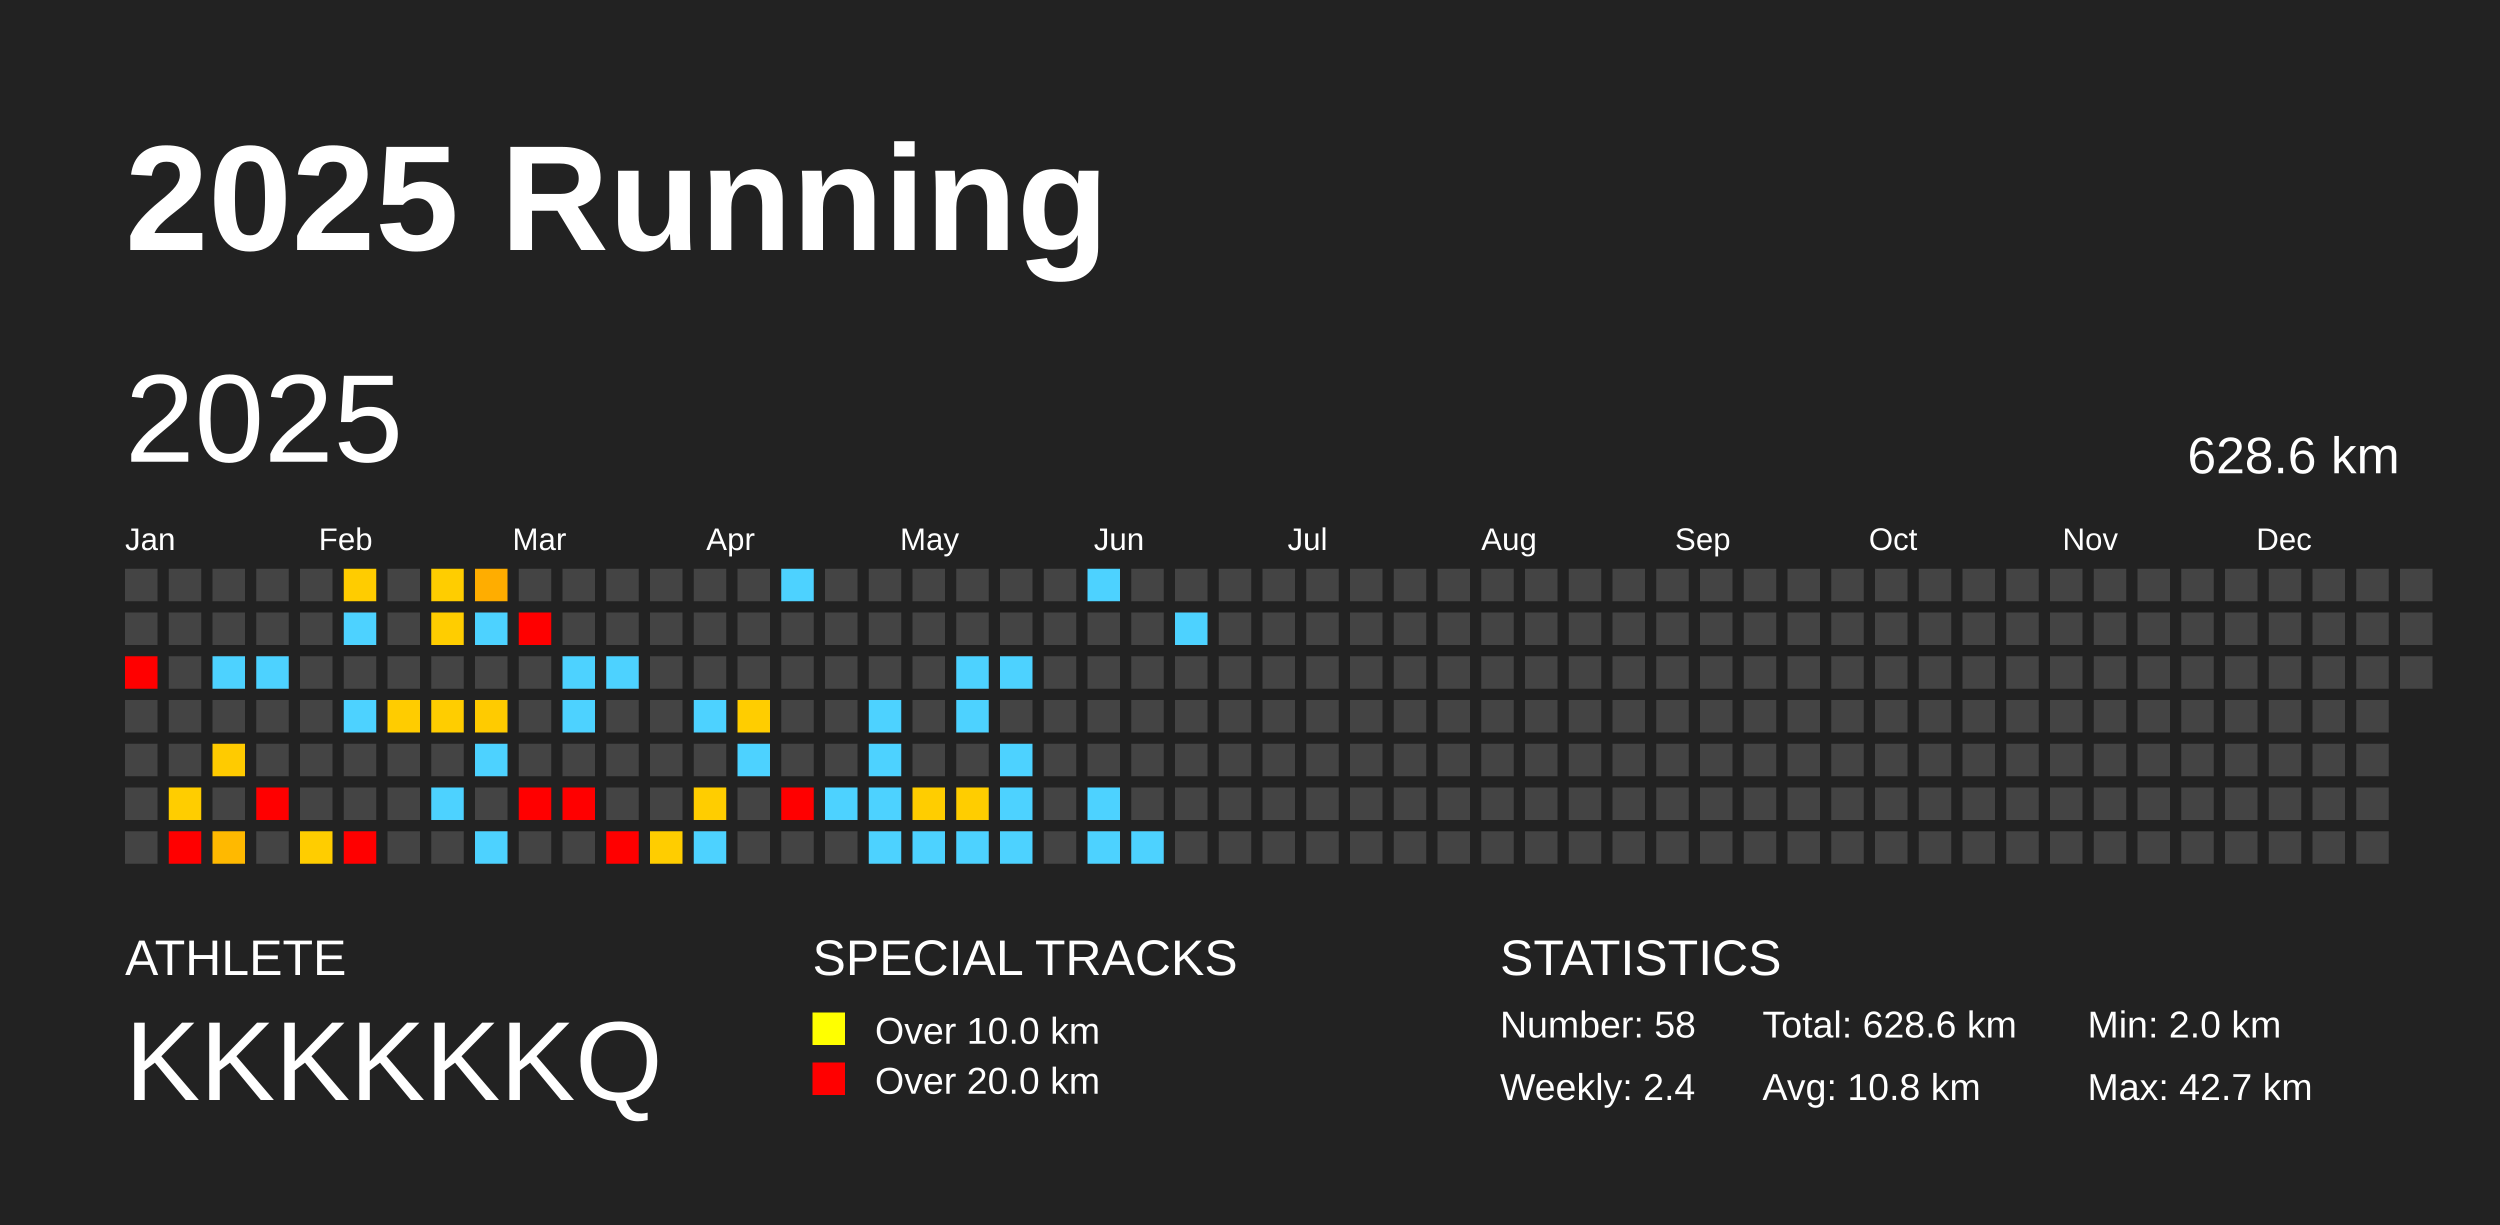
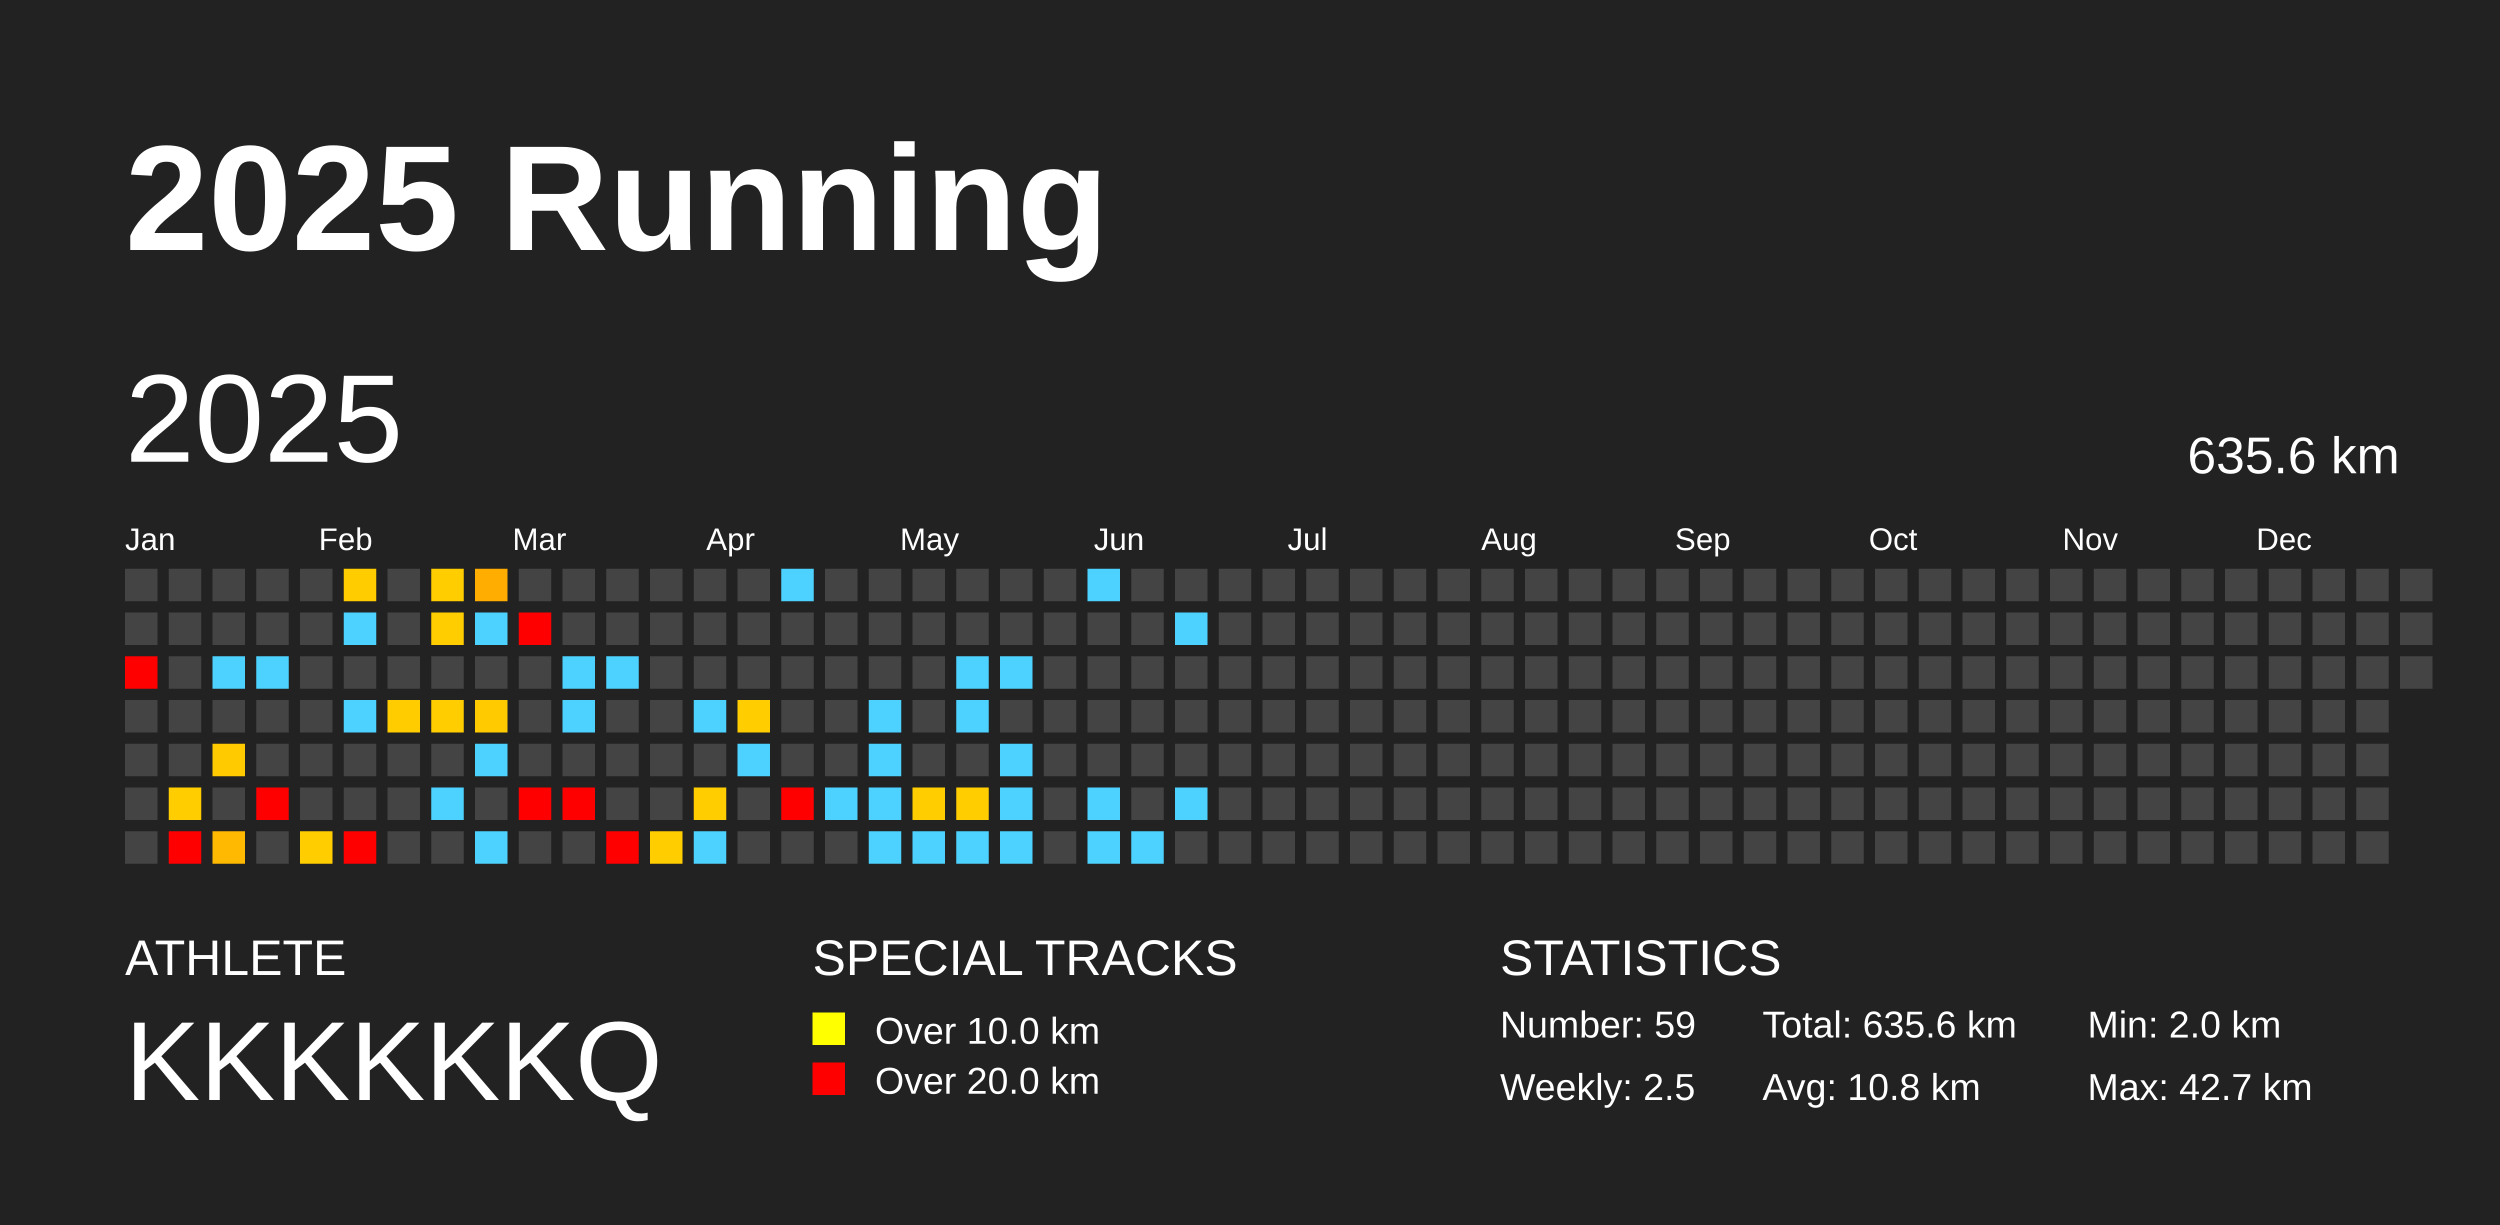
<svg xmlns="http://www.w3.org/2000/svg" baseProfile="full" height="98mm" version="1.1" viewBox="0,0,200,98" width="200mm">
  <defs />
  <rect fill="#222222" height="98" width="200" x="0" y="0" />
  <text fill="#FFFFFF" style="font-size:12px; font-family:Arial; font-weight:bold;" x="10" y="20">2025 Running</text>
  <text fill="#FFFFFF" style="font-size:4px; font-family:Arial" x="10" y="78">ATHLETE</text>
  <text fill="#FFFFFF" style="font-size:9px; font-family:Arial" x="10" y="88">KKKKKKQ</text>
  <text fill="#FFFFFF" style="font-size:4px; font-family:Arial" x="65" y="78">SPECIAL TRACKS</text>
  <rect fill="yellow" height="2.6" width="2.6" x="65" y="81" />
  <text fill="#FFFFFF" style="font-size:3px; font-family:Arial" x="70" y="83.5">Over 10.0 km</text>
  <rect fill="red" height="2.6" width="2.6" x="65" y="85" />
  <text fill="#FFFFFF" style="font-size:3px; font-family:Arial" x="70" y="87.5">Over 20.0 km</text>
  <text fill="#FFFFFF" style="font-size:4px; font-family:Arial" x="120" y="78">STATISTICS</text>
-   <text fill="#FFFFFF" style="font-size:3px; font-family:Arial" x="120" y="83">Number: 58</text>
-   <text fill="#FFFFFF" style="font-size:3px; font-family:Arial" x="120" y="88">Weekly: 2.4</text>
-   <text fill="#FFFFFF" style="font-size:3px; font-family:Arial" x="141" y="83">Total: 628.6 km</text>
+   <text fill="#FFFFFF" style="font-size:3px; font-family:Arial" x="120" y="83">Number: 59</text>
+   <text fill="#FFFFFF" style="font-size:3px; font-family:Arial" x="120" y="88">Weekly: 2.5</text>
+   <text fill="#FFFFFF" style="font-size:3px; font-family:Arial" x="141" y="83">Total: 635.6 km</text>
  <text fill="#FFFFFF" style="font-size:3px; font-family:Arial" x="141" y="88">Avg: 10.8 km</text>
  <text fill="#FFFFFF" style="font-size:3px; font-family:Arial" x="167" y="83">Min: 2.0 km</text>
  <text fill="#FFFFFF" style="font-size:3px; font-family:Arial" x="167" y="88">Max: 42.7 km</text>
  <text dominant-baseline="hanging" fill="#FFFFFF" style="font-size:10.0px; font-family:Arial;" x="10" y="30">2025</text>
-   <text dominant-baseline="hanging" fill="#FFFFFF" style="font-size:4.125px; font-family:Arial;" x="175" y="35">628.6 km</text>
+   <text dominant-baseline="hanging" fill="#FFFFFF" style="font-size:4.125px; font-family:Arial;" x="175" y="35">635.6 km</text>
  <text fill="#FFFFFF" style="font-size:2.5px; font-family:Arial" x="10.0" y="44">Jan</text>
  <text fill="#FFFFFF" style="font-size:2.5px; font-family:Arial" x="25.5" y="44">Feb</text>
  <text fill="#FFFFFF" style="font-size:2.5px; font-family:Arial" x="41.0" y="44">Mar</text>
  <text fill="#FFFFFF" style="font-size:2.5px; font-family:Arial" x="56.5" y="44">Apr</text>
  <text fill="#FFFFFF" style="font-size:2.5px; font-family:Arial" x="72.0" y="44">May</text>
  <text fill="#FFFFFF" style="font-size:2.5px; font-family:Arial" x="87.5" y="44">Jun</text>
  <text fill="#FFFFFF" style="font-size:2.5px; font-family:Arial" x="103.0" y="44">Jul</text>
  <text fill="#FFFFFF" style="font-size:2.5px; font-family:Arial" x="118.5" y="44">Aug</text>
  <text fill="#FFFFFF" style="font-size:2.5px; font-family:Arial" x="134.0" y="44">Sep</text>
  <text fill="#FFFFFF" style="font-size:2.5px; font-family:Arial" x="149.5" y="44">Oct</text>
  <text fill="#FFFFFF" style="font-size:2.5px; font-family:Arial" x="165.0" y="44">Nov</text>
  <text fill="#FFFFFF" style="font-size:2.5px; font-family:Arial" x="180.5" y="44">Dec</text>
  <rect fill="#444444" height="2.6" width="2.6" x="10.0" y="45.5" />
  <rect fill="#444444" height="2.6" width="2.6" x="10.0" y="49.0" />
  <rect fill="red" height="2.6" width="2.6" x="10.0" y="52.5" />
  <rect fill="#444444" height="2.6" width="2.6" x="10.0" y="56.0" />
  <rect fill="#444444" height="2.6" width="2.6" x="10.0" y="59.5" />
  <rect fill="#444444" height="2.6" width="2.6" x="10.0" y="63.0" />
  <rect fill="#444444" height="2.6" width="2.6" x="10.0" y="66.5" />
  <rect fill="#444444" height="2.6" width="2.6" x="13.5" y="45.5" />
  <rect fill="#444444" height="2.6" width="2.6" x="13.5" y="49.0" />
  <rect fill="#444444" height="2.6" width="2.6" x="13.5" y="52.5" />
  <rect fill="#444444" height="2.6" width="2.6" x="13.5" y="56.0" />
  <rect fill="#444444" height="2.6" width="2.6" x="13.5" y="59.5" />
  <rect fill="#ffcd00" height="2.6" width="2.6" x="13.5" y="63.0" />
  <rect fill="red" height="2.6" width="2.6" x="13.5" y="66.5" />
  <rect fill="#444444" height="2.6" width="2.6" x="17.0" y="45.5" />
  <rect fill="#444444" height="2.6" width="2.6" x="17.0" y="49.0" />
  <rect fill="#4dd2ff" height="2.6" width="2.6" x="17.0" y="52.5" />
  <rect fill="#444444" height="2.6" width="2.6" x="17.0" y="56.0" />
  <rect fill="#ffcb00" height="2.6" width="2.6" x="17.0" y="59.5" />
  <rect fill="#444444" height="2.6" width="2.6" x="17.0" y="63.0" />
  <rect fill="#ffb900" height="2.6" width="2.6" x="17.0" y="66.5" />
  <rect fill="#444444" height="2.6" width="2.6" x="20.5" y="45.5" />
  <rect fill="#444444" height="2.6" width="2.6" x="20.5" y="49.0" />
  <rect fill="#4dd2ff" height="2.6" width="2.6" x="20.5" y="52.5" />
  <rect fill="#444444" height="2.6" width="2.6" x="20.5" y="56.0" />
  <rect fill="#444444" height="2.6" width="2.6" x="20.5" y="59.5" />
  <rect fill="red" height="2.6" width="2.6" x="20.5" y="63.0" />
  <rect fill="#444444" height="2.6" width="2.6" x="20.5" y="66.5" />
  <rect fill="#444444" height="2.6" width="2.6" x="24.0" y="45.5" />
  <rect fill="#444444" height="2.6" width="2.6" x="24.0" y="49.0" />
  <rect fill="#444444" height="2.6" width="2.6" x="24.0" y="52.5" />
  <rect fill="#444444" height="2.6" width="2.6" x="24.0" y="56.0" />
  <rect fill="#444444" height="2.6" width="2.6" x="24.0" y="59.5" />
  <rect fill="#444444" height="2.6" width="2.6" x="24.0" y="63.0" />
  <rect fill="#ffcd00" height="2.6" width="2.6" x="24.0" y="66.5" />
  <rect fill="#ffcc00" height="2.6" width="2.6" x="27.5" y="45.5" />
  <rect fill="#4dd2ff" height="2.6" width="2.6" x="27.5" y="49.0" />
  <rect fill="#444444" height="2.6" width="2.6" x="27.5" y="52.5" />
  <rect fill="#4dd2ff" height="2.6" width="2.6" x="27.5" y="56.0" />
  <rect fill="#444444" height="2.6" width="2.6" x="27.5" y="59.5" />
  <rect fill="#444444" height="2.6" width="2.6" x="27.5" y="63.0" />
  <rect fill="red" height="2.6" width="2.6" x="27.5" y="66.5" />
  <rect fill="#444444" height="2.6" width="2.6" x="31.0" y="45.5" />
  <rect fill="#444444" height="2.6" width="2.6" x="31.0" y="49.0" />
  <rect fill="#444444" height="2.6" width="2.6" x="31.0" y="52.5" />
  <rect fill="#ffcc00" height="2.6" width="2.6" x="31.0" y="56.0" />
  <rect fill="#444444" height="2.6" width="2.6" x="31.0" y="59.5" />
  <rect fill="#444444" height="2.6" width="2.6" x="31.0" y="63.0" />
  <rect fill="#444444" height="2.6" width="2.6" x="31.0" y="66.5" />
  <rect fill="#ffcd00" height="2.6" width="2.6" x="34.5" y="45.5" />
  <rect fill="#ffcd00" height="2.6" width="2.6" x="34.5" y="49.0" />
  <rect fill="#444444" height="2.6" width="2.6" x="34.5" y="52.5" />
  <rect fill="#ffcd00" height="2.6" width="2.6" x="34.5" y="56.0" />
  <rect fill="#444444" height="2.6" width="2.6" x="34.5" y="59.5" />
  <rect fill="#4dd2ff" height="2.6" width="2.6" x="34.5" y="63.0" />
  <rect fill="#444444" height="2.6" width="2.6" x="34.5" y="66.5" />
  <rect fill="#ffad00" height="2.6" width="2.6" x="38.0" y="45.5" />
  <rect fill="#4dd2ff" height="2.6" width="2.6" x="38.0" y="49.0" />
  <rect fill="#444444" height="2.6" width="2.6" x="38.0" y="52.5" />
  <rect fill="#ffcb00" height="2.6" width="2.6" x="38.0" y="56.0" />
  <rect fill="#4dd2ff" height="2.6" width="2.6" x="38.0" y="59.5" />
  <rect fill="#444444" height="2.6" width="2.6" x="38.0" y="63.0" />
  <rect fill="#4dd2ff" height="2.6" width="2.6" x="38.0" y="66.5" />
  <rect fill="#444444" height="2.6" width="2.6" x="41.5" y="45.5" />
  <rect fill="red" height="2.6" width="2.6" x="41.5" y="49.0" />
  <rect fill="#444444" height="2.6" width="2.6" x="41.5" y="52.5" />
  <rect fill="#444444" height="2.6" width="2.6" x="41.5" y="56.0" />
  <rect fill="#444444" height="2.6" width="2.6" x="41.5" y="59.5" />
  <rect fill="red" height="2.6" width="2.6" x="41.5" y="63.0" />
  <rect fill="#444444" height="2.6" width="2.6" x="41.5" y="66.5" />
  <rect fill="#444444" height="2.6" width="2.6" x="45.0" y="45.5" />
  <rect fill="#444444" height="2.6" width="2.6" x="45.0" y="49.0" />
  <rect fill="#4dd2ff" height="2.6" width="2.6" x="45.0" y="52.5" />
  <rect fill="#4dd2ff" height="2.6" width="2.6" x="45.0" y="56.0" />
  <rect fill="#444444" height="2.6" width="2.6" x="45.0" y="59.5" />
  <rect fill="red" height="2.6" width="2.6" x="45.0" y="63.0" />
  <rect fill="#444444" height="2.6" width="2.6" x="45.0" y="66.5" />
  <rect fill="#444444" height="2.6" width="2.6" x="48.5" y="45.5" />
  <rect fill="#444444" height="2.6" width="2.6" x="48.5" y="49.0" />
  <rect fill="#4dd2ff" height="2.6" width="2.6" x="48.5" y="52.5" />
  <rect fill="#444444" height="2.6" width="2.6" x="48.5" y="56.0" />
  <rect fill="#444444" height="2.6" width="2.6" x="48.5" y="59.5" />
  <rect fill="#444444" height="2.6" width="2.6" x="48.5" y="63.0" />
  <rect fill="red" height="2.6" width="2.6" x="48.5" y="66.5" />
  <rect fill="#444444" height="2.6" width="2.6" x="52.0" y="45.5" />
  <rect fill="#444444" height="2.6" width="2.6" x="52.0" y="49.0" />
  <rect fill="#444444" height="2.6" width="2.6" x="52.0" y="52.5" />
  <rect fill="#444444" height="2.6" width="2.6" x="52.0" y="56.0" />
  <rect fill="#444444" height="2.6" width="2.6" x="52.0" y="59.5" />
  <rect fill="#444444" height="2.6" width="2.6" x="52.0" y="63.0" />
  <rect fill="#ffcd00" height="2.6" width="2.6" x="52.0" y="66.5" />
  <rect fill="#444444" height="2.6" width="2.6" x="55.5" y="45.5" />
  <rect fill="#444444" height="2.6" width="2.6" x="55.5" y="49.0" />
  <rect fill="#444444" height="2.6" width="2.6" x="55.5" y="52.5" />
  <rect fill="#4dd2ff" height="2.6" width="2.6" x="55.5" y="56.0" />
  <rect fill="#444444" height="2.6" width="2.6" x="55.5" y="59.5" />
  <rect fill="#ffcd00" height="2.6" width="2.6" x="55.5" y="63.0" />
  <rect fill="#4dd2ff" height="2.6" width="2.6" x="55.5" y="66.5" />
  <rect fill="#444444" height="2.6" width="2.6" x="59.0" y="45.5" />
  <rect fill="#444444" height="2.6" width="2.6" x="59.0" y="49.0" />
  <rect fill="#444444" height="2.6" width="2.6" x="59.0" y="52.5" />
  <rect fill="#ffcd00" height="2.6" width="2.6" x="59.0" y="56.0" />
  <rect fill="#4dd2ff" height="2.6" width="2.6" x="59.0" y="59.5" />
  <rect fill="#444444" height="2.6" width="2.6" x="59.0" y="63.0" />
  <rect fill="#444444" height="2.6" width="2.6" x="59.0" y="66.5" />
  <rect fill="#4dd2ff" height="2.6" width="2.6" x="62.5" y="45.5" />
  <rect fill="#444444" height="2.6" width="2.6" x="62.5" y="49.0" />
  <rect fill="#444444" height="2.6" width="2.6" x="62.5" y="52.5" />
  <rect fill="#444444" height="2.6" width="2.6" x="62.5" y="56.0" />
  <rect fill="#444444" height="2.6" width="2.6" x="62.5" y="59.5" />
  <rect fill="red" height="2.6" width="2.6" x="62.5" y="63.0" />
  <rect fill="#444444" height="2.6" width="2.6" x="62.5" y="66.5" />
  <rect fill="#444444" height="2.6" width="2.6" x="66.0" y="45.5" />
  <rect fill="#444444" height="2.6" width="2.6" x="66.0" y="49.0" />
  <rect fill="#444444" height="2.6" width="2.6" x="66.0" y="52.5" />
  <rect fill="#444444" height="2.6" width="2.6" x="66.0" y="56.0" />
  <rect fill="#444444" height="2.6" width="2.6" x="66.0" y="59.5" />
  <rect fill="#4dd2ff" height="2.6" width="2.6" x="66.0" y="63.0" />
  <rect fill="#444444" height="2.6" width="2.6" x="66.0" y="66.5" />
  <rect fill="#444444" height="2.6" width="2.6" x="69.5" y="45.5" />
  <rect fill="#444444" height="2.6" width="2.6" x="69.5" y="49.0" />
  <rect fill="#444444" height="2.6" width="2.6" x="69.5" y="52.5" />
  <rect fill="#4dd2ff" height="2.6" width="2.6" x="69.5" y="56.0" />
  <rect fill="#4dd2ff" height="2.6" width="2.6" x="69.5" y="59.5" />
  <rect fill="#4dd2ff" height="2.6" width="2.6" x="69.5" y="63.0" />
  <rect fill="#4dd2ff" height="2.6" width="2.6" x="69.5" y="66.5" />
  <rect fill="#444444" height="2.6" width="2.6" x="73.0" y="45.5" />
  <rect fill="#444444" height="2.6" width="2.6" x="73.0" y="49.0" />
  <rect fill="#444444" height="2.6" width="2.6" x="73.0" y="52.5" />
  <rect fill="#444444" height="2.6" width="2.6" x="73.0" y="56.0" />
  <rect fill="#444444" height="2.6" width="2.6" x="73.0" y="59.5" />
  <rect fill="#ffcd00" height="2.6" width="2.6" x="73.0" y="63.0" />
  <rect fill="#4dd2ff" height="2.6" width="2.6" x="73.0" y="66.5" />
  <rect fill="#444444" height="2.6" width="2.6" x="76.5" y="45.5" />
  <rect fill="#444444" height="2.6" width="2.6" x="76.5" y="49.0" />
  <rect fill="#4dd2ff" height="2.6" width="2.6" x="76.5" y="52.5" />
  <rect fill="#4dd2ff" height="2.6" width="2.6" x="76.5" y="56.0" />
  <rect fill="#444444" height="2.6" width="2.6" x="76.5" y="59.5" />
  <rect fill="#ffcd00" height="2.6" width="2.6" x="76.5" y="63.0" />
  <rect fill="#4dd2ff" height="2.6" width="2.6" x="76.5" y="66.5" />
  <rect fill="#444444" height="2.6" width="2.6" x="80.0" y="45.5" />
  <rect fill="#444444" height="2.6" width="2.6" x="80.0" y="49.0" />
  <rect fill="#4dd2ff" height="2.6" width="2.6" x="80.0" y="52.5" />
  <rect fill="#444444" height="2.6" width="2.6" x="80.0" y="56.0" />
  <rect fill="#4dd2ff" height="2.6" width="2.6" x="80.0" y="59.5" />
  <rect fill="#4dd2ff" height="2.6" width="2.6" x="80.0" y="63.0" />
  <rect fill="#4dd2ff" height="2.6" width="2.6" x="80.0" y="66.5" />
  <rect fill="#444444" height="2.6" width="2.6" x="83.5" y="45.5" />
  <rect fill="#444444" height="2.6" width="2.6" x="83.5" y="49.0" />
  <rect fill="#444444" height="2.6" width="2.6" x="83.5" y="52.5" />
  <rect fill="#444444" height="2.6" width="2.6" x="83.5" y="56.0" />
  <rect fill="#444444" height="2.6" width="2.6" x="83.5" y="59.5" />
  <rect fill="#444444" height="2.6" width="2.6" x="83.5" y="63.0" />
  <rect fill="#444444" height="2.6" width="2.6" x="83.5" y="66.5" />
  <rect fill="#4dd2ff" height="2.6" width="2.6" x="87.0" y="45.5" />
  <rect fill="#444444" height="2.6" width="2.6" x="87.0" y="49.0" />
  <rect fill="#444444" height="2.6" width="2.6" x="87.0" y="52.5" />
  <rect fill="#444444" height="2.6" width="2.6" x="87.0" y="56.0" />
  <rect fill="#444444" height="2.6" width="2.6" x="87.0" y="59.5" />
  <rect fill="#4dd2ff" height="2.6" width="2.6" x="87.0" y="63.0" />
  <rect fill="#4dd2ff" height="2.6" width="2.6" x="87.0" y="66.5" />
  <rect fill="#444444" height="2.6" width="2.6" x="90.5" y="45.5" />
  <rect fill="#444444" height="2.6" width="2.6" x="90.5" y="49.0" />
  <rect fill="#444444" height="2.6" width="2.6" x="90.5" y="52.5" />
  <rect fill="#444444" height="2.6" width="2.6" x="90.5" y="56.0" />
  <rect fill="#444444" height="2.6" width="2.6" x="90.5" y="59.5" />
  <rect fill="#444444" height="2.6" width="2.6" x="90.5" y="63.0" />
  <rect fill="#4dd2ff" height="2.6" width="2.6" x="90.5" y="66.5" />
  <rect fill="#444444" height="2.6" width="2.6" x="94.0" y="45.5" />
  <rect fill="#4dd2ff" height="2.6" width="2.6" x="94.0" y="49.0" />
  <rect fill="#444444" height="2.6" width="2.6" x="94.0" y="52.5" />
  <rect fill="#444444" height="2.6" width="2.6" x="94.0" y="56.0" />
  <rect fill="#444444" height="2.6" width="2.6" x="94.0" y="59.5" />
-   <rect fill="#444444" height="2.6" width="2.6" x="94.0" y="63.0" />
+   <rect fill="#4dd2ff" height="2.6" width="2.6" x="94.0" y="63.0" />
  <rect fill="#444444" height="2.6" width="2.6" x="94.0" y="66.5" />
  <rect fill="#444444" height="2.6" width="2.6" x="97.5" y="45.5" />
  <rect fill="#444444" height="2.6" width="2.6" x="97.5" y="49.0" />
  <rect fill="#444444" height="2.6" width="2.6" x="97.5" y="52.5" />
  <rect fill="#444444" height="2.6" width="2.6" x="97.5" y="56.0" />
  <rect fill="#444444" height="2.6" width="2.6" x="97.5" y="59.5" />
  <rect fill="#444444" height="2.6" width="2.6" x="97.5" y="63.0" />
  <rect fill="#444444" height="2.6" width="2.6" x="97.5" y="66.5" />
  <rect fill="#444444" height="2.6" width="2.6" x="101.0" y="45.5" />
  <rect fill="#444444" height="2.6" width="2.6" x="101.0" y="49.0" />
  <rect fill="#444444" height="2.6" width="2.6" x="101.0" y="52.5" />
  <rect fill="#444444" height="2.6" width="2.6" x="101.0" y="56.0" />
  <rect fill="#444444" height="2.6" width="2.6" x="101.0" y="59.5" />
  <rect fill="#444444" height="2.6" width="2.6" x="101.0" y="63.0" />
  <rect fill="#444444" height="2.6" width="2.6" x="101.0" y="66.5" />
  <rect fill="#444444" height="2.6" width="2.6" x="104.5" y="45.5" />
  <rect fill="#444444" height="2.6" width="2.6" x="104.5" y="49.0" />
  <rect fill="#444444" height="2.6" width="2.6" x="104.5" y="52.5" />
  <rect fill="#444444" height="2.6" width="2.6" x="104.5" y="56.0" />
  <rect fill="#444444" height="2.6" width="2.6" x="104.5" y="59.5" />
  <rect fill="#444444" height="2.6" width="2.6" x="104.5" y="63.0" />
  <rect fill="#444444" height="2.6" width="2.6" x="104.5" y="66.5" />
  <rect fill="#444444" height="2.6" width="2.6" x="108.0" y="45.5" />
  <rect fill="#444444" height="2.6" width="2.6" x="108.0" y="49.0" />
  <rect fill="#444444" height="2.6" width="2.6" x="108.0" y="52.5" />
  <rect fill="#444444" height="2.6" width="2.6" x="108.0" y="56.0" />
  <rect fill="#444444" height="2.6" width="2.6" x="108.0" y="59.5" />
  <rect fill="#444444" height="2.6" width="2.6" x="108.0" y="63.0" />
  <rect fill="#444444" height="2.6" width="2.6" x="108.0" y="66.5" />
  <rect fill="#444444" height="2.6" width="2.6" x="111.5" y="45.5" />
  <rect fill="#444444" height="2.6" width="2.6" x="111.5" y="49.0" />
  <rect fill="#444444" height="2.6" width="2.6" x="111.5" y="52.5" />
  <rect fill="#444444" height="2.6" width="2.6" x="111.5" y="56.0" />
  <rect fill="#444444" height="2.6" width="2.6" x="111.5" y="59.5" />
  <rect fill="#444444" height="2.6" width="2.6" x="111.5" y="63.0" />
  <rect fill="#444444" height="2.6" width="2.6" x="111.5" y="66.5" />
  <rect fill="#444444" height="2.6" width="2.6" x="115.0" y="45.5" />
  <rect fill="#444444" height="2.6" width="2.6" x="115.0" y="49.0" />
  <rect fill="#444444" height="2.6" width="2.6" x="115.0" y="52.5" />
  <rect fill="#444444" height="2.6" width="2.6" x="115.0" y="56.0" />
  <rect fill="#444444" height="2.6" width="2.6" x="115.0" y="59.5" />
  <rect fill="#444444" height="2.6" width="2.6" x="115.0" y="63.0" />
  <rect fill="#444444" height="2.6" width="2.6" x="115.0" y="66.5" />
  <rect fill="#444444" height="2.6" width="2.6" x="118.5" y="45.5" />
  <rect fill="#444444" height="2.6" width="2.6" x="118.5" y="49.0" />
  <rect fill="#444444" height="2.6" width="2.6" x="118.5" y="52.5" />
  <rect fill="#444444" height="2.6" width="2.6" x="118.5" y="56.0" />
  <rect fill="#444444" height="2.6" width="2.6" x="118.5" y="59.5" />
  <rect fill="#444444" height="2.6" width="2.6" x="118.5" y="63.0" />
  <rect fill="#444444" height="2.6" width="2.6" x="118.5" y="66.5" />
  <rect fill="#444444" height="2.6" width="2.6" x="122.0" y="45.5" />
  <rect fill="#444444" height="2.6" width="2.6" x="122.0" y="49.0" />
  <rect fill="#444444" height="2.6" width="2.6" x="122.0" y="52.5" />
  <rect fill="#444444" height="2.6" width="2.6" x="122.0" y="56.0" />
  <rect fill="#444444" height="2.6" width="2.6" x="122.0" y="59.5" />
  <rect fill="#444444" height="2.6" width="2.6" x="122.0" y="63.0" />
  <rect fill="#444444" height="2.6" width="2.6" x="122.0" y="66.5" />
  <rect fill="#444444" height="2.6" width="2.6" x="125.5" y="45.5" />
  <rect fill="#444444" height="2.6" width="2.6" x="125.5" y="49.0" />
  <rect fill="#444444" height="2.6" width="2.6" x="125.5" y="52.5" />
  <rect fill="#444444" height="2.6" width="2.6" x="125.5" y="56.0" />
  <rect fill="#444444" height="2.6" width="2.6" x="125.5" y="59.5" />
  <rect fill="#444444" height="2.6" width="2.6" x="125.5" y="63.0" />
  <rect fill="#444444" height="2.6" width="2.6" x="125.5" y="66.5" />
  <rect fill="#444444" height="2.6" width="2.6" x="129.0" y="45.5" />
  <rect fill="#444444" height="2.6" width="2.6" x="129.0" y="49.0" />
  <rect fill="#444444" height="2.6" width="2.6" x="129.0" y="52.5" />
  <rect fill="#444444" height="2.6" width="2.6" x="129.0" y="56.0" />
  <rect fill="#444444" height="2.6" width="2.6" x="129.0" y="59.5" />
  <rect fill="#444444" height="2.6" width="2.6" x="129.0" y="63.0" />
  <rect fill="#444444" height="2.6" width="2.6" x="129.0" y="66.5" />
  <rect fill="#444444" height="2.6" width="2.6" x="132.5" y="45.5" />
  <rect fill="#444444" height="2.6" width="2.6" x="132.5" y="49.0" />
  <rect fill="#444444" height="2.6" width="2.6" x="132.5" y="52.5" />
  <rect fill="#444444" height="2.6" width="2.6" x="132.5" y="56.0" />
  <rect fill="#444444" height="2.6" width="2.6" x="132.5" y="59.5" />
  <rect fill="#444444" height="2.6" width="2.6" x="132.5" y="63.0" />
  <rect fill="#444444" height="2.6" width="2.6" x="132.5" y="66.5" />
  <rect fill="#444444" height="2.6" width="2.6" x="136.0" y="45.5" />
  <rect fill="#444444" height="2.6" width="2.6" x="136.0" y="49.0" />
  <rect fill="#444444" height="2.6" width="2.6" x="136.0" y="52.5" />
  <rect fill="#444444" height="2.6" width="2.6" x="136.0" y="56.0" />
  <rect fill="#444444" height="2.6" width="2.6" x="136.0" y="59.5" />
  <rect fill="#444444" height="2.6" width="2.6" x="136.0" y="63.0" />
  <rect fill="#444444" height="2.6" width="2.6" x="136.0" y="66.5" />
  <rect fill="#444444" height="2.6" width="2.6" x="139.5" y="45.5" />
  <rect fill="#444444" height="2.6" width="2.6" x="139.5" y="49.0" />
  <rect fill="#444444" height="2.6" width="2.6" x="139.5" y="52.5" />
  <rect fill="#444444" height="2.6" width="2.6" x="139.5" y="56.0" />
  <rect fill="#444444" height="2.6" width="2.6" x="139.5" y="59.5" />
  <rect fill="#444444" height="2.6" width="2.6" x="139.5" y="63.0" />
  <rect fill="#444444" height="2.6" width="2.6" x="139.5" y="66.5" />
  <rect fill="#444444" height="2.6" width="2.6" x="143.0" y="45.5" />
  <rect fill="#444444" height="2.6" width="2.6" x="143.0" y="49.0" />
  <rect fill="#444444" height="2.6" width="2.6" x="143.0" y="52.5" />
  <rect fill="#444444" height="2.6" width="2.6" x="143.0" y="56.0" />
  <rect fill="#444444" height="2.6" width="2.6" x="143.0" y="59.5" />
  <rect fill="#444444" height="2.6" width="2.6" x="143.0" y="63.0" />
  <rect fill="#444444" height="2.6" width="2.6" x="143.0" y="66.5" />
  <rect fill="#444444" height="2.6" width="2.6" x="146.5" y="45.5" />
  <rect fill="#444444" height="2.6" width="2.6" x="146.5" y="49.0" />
  <rect fill="#444444" height="2.6" width="2.6" x="146.5" y="52.5" />
  <rect fill="#444444" height="2.6" width="2.6" x="146.5" y="56.0" />
  <rect fill="#444444" height="2.6" width="2.6" x="146.5" y="59.5" />
  <rect fill="#444444" height="2.6" width="2.6" x="146.5" y="63.0" />
  <rect fill="#444444" height="2.6" width="2.6" x="146.5" y="66.5" />
  <rect fill="#444444" height="2.6" width="2.6" x="150.0" y="45.5" />
  <rect fill="#444444" height="2.6" width="2.6" x="150.0" y="49.0" />
  <rect fill="#444444" height="2.6" width="2.6" x="150.0" y="52.5" />
  <rect fill="#444444" height="2.6" width="2.6" x="150.0" y="56.0" />
  <rect fill="#444444" height="2.6" width="2.6" x="150.0" y="59.5" />
  <rect fill="#444444" height="2.6" width="2.6" x="150.0" y="63.0" />
  <rect fill="#444444" height="2.6" width="2.6" x="150.0" y="66.5" />
  <rect fill="#444444" height="2.6" width="2.6" x="153.5" y="45.5" />
  <rect fill="#444444" height="2.6" width="2.6" x="153.5" y="49.0" />
  <rect fill="#444444" height="2.6" width="2.6" x="153.5" y="52.5" />
  <rect fill="#444444" height="2.6" width="2.6" x="153.5" y="56.0" />
  <rect fill="#444444" height="2.6" width="2.6" x="153.5" y="59.5" />
  <rect fill="#444444" height="2.6" width="2.6" x="153.5" y="63.0" />
  <rect fill="#444444" height="2.6" width="2.6" x="153.5" y="66.5" />
  <rect fill="#444444" height="2.6" width="2.6" x="157.0" y="45.5" />
  <rect fill="#444444" height="2.6" width="2.6" x="157.0" y="49.0" />
  <rect fill="#444444" height="2.6" width="2.6" x="157.0" y="52.5" />
  <rect fill="#444444" height="2.6" width="2.6" x="157.0" y="56.0" />
  <rect fill="#444444" height="2.6" width="2.6" x="157.0" y="59.5" />
  <rect fill="#444444" height="2.6" width="2.6" x="157.0" y="63.0" />
  <rect fill="#444444" height="2.6" width="2.6" x="157.0" y="66.5" />
  <rect fill="#444444" height="2.6" width="2.6" x="160.5" y="45.5" />
  <rect fill="#444444" height="2.6" width="2.6" x="160.5" y="49.0" />
  <rect fill="#444444" height="2.6" width="2.6" x="160.5" y="52.5" />
  <rect fill="#444444" height="2.6" width="2.6" x="160.5" y="56.0" />
  <rect fill="#444444" height="2.6" width="2.6" x="160.5" y="59.5" />
  <rect fill="#444444" height="2.6" width="2.6" x="160.5" y="63.0" />
  <rect fill="#444444" height="2.6" width="2.6" x="160.5" y="66.5" />
  <rect fill="#444444" height="2.6" width="2.6" x="164.0" y="45.5" />
  <rect fill="#444444" height="2.6" width="2.6" x="164.0" y="49.0" />
  <rect fill="#444444" height="2.6" width="2.6" x="164.0" y="52.5" />
  <rect fill="#444444" height="2.6" width="2.6" x="164.0" y="56.0" />
  <rect fill="#444444" height="2.6" width="2.6" x="164.0" y="59.5" />
  <rect fill="#444444" height="2.6" width="2.6" x="164.0" y="63.0" />
  <rect fill="#444444" height="2.6" width="2.6" x="164.0" y="66.5" />
  <rect fill="#444444" height="2.6" width="2.6" x="167.5" y="45.5" />
  <rect fill="#444444" height="2.6" width="2.6" x="167.5" y="49.0" />
  <rect fill="#444444" height="2.6" width="2.6" x="167.5" y="52.5" />
  <rect fill="#444444" height="2.6" width="2.6" x="167.5" y="56.0" />
  <rect fill="#444444" height="2.6" width="2.6" x="167.5" y="59.5" />
  <rect fill="#444444" height="2.6" width="2.6" x="167.5" y="63.0" />
  <rect fill="#444444" height="2.6" width="2.6" x="167.5" y="66.5" />
  <rect fill="#444444" height="2.6" width="2.6" x="171.0" y="45.5" />
  <rect fill="#444444" height="2.6" width="2.6" x="171.0" y="49.0" />
  <rect fill="#444444" height="2.6" width="2.6" x="171.0" y="52.5" />
  <rect fill="#444444" height="2.6" width="2.6" x="171.0" y="56.0" />
  <rect fill="#444444" height="2.6" width="2.6" x="171.0" y="59.5" />
  <rect fill="#444444" height="2.6" width="2.6" x="171.0" y="63.0" />
  <rect fill="#444444" height="2.6" width="2.6" x="171.0" y="66.5" />
  <rect fill="#444444" height="2.6" width="2.6" x="174.5" y="45.5" />
  <rect fill="#444444" height="2.6" width="2.6" x="174.5" y="49.0" />
  <rect fill="#444444" height="2.6" width="2.6" x="174.5" y="52.5" />
  <rect fill="#444444" height="2.6" width="2.6" x="174.5" y="56.0" />
  <rect fill="#444444" height="2.6" width="2.6" x="174.5" y="59.5" />
  <rect fill="#444444" height="2.6" width="2.6" x="174.5" y="63.0" />
  <rect fill="#444444" height="2.6" width="2.6" x="174.5" y="66.5" />
  <rect fill="#444444" height="2.6" width="2.6" x="178.0" y="45.5" />
  <rect fill="#444444" height="2.6" width="2.6" x="178.0" y="49.0" />
  <rect fill="#444444" height="2.6" width="2.6" x="178.0" y="52.5" />
  <rect fill="#444444" height="2.6" width="2.6" x="178.0" y="56.0" />
  <rect fill="#444444" height="2.6" width="2.6" x="178.0" y="59.5" />
  <rect fill="#444444" height="2.6" width="2.6" x="178.0" y="63.0" />
  <rect fill="#444444" height="2.6" width="2.6" x="178.0" y="66.5" />
  <rect fill="#444444" height="2.6" width="2.6" x="181.5" y="45.5" />
  <rect fill="#444444" height="2.6" width="2.6" x="181.5" y="49.0" />
  <rect fill="#444444" height="2.6" width="2.6" x="181.5" y="52.5" />
  <rect fill="#444444" height="2.6" width="2.6" x="181.5" y="56.0" />
  <rect fill="#444444" height="2.6" width="2.6" x="181.5" y="59.5" />
  <rect fill="#444444" height="2.6" width="2.6" x="181.5" y="63.0" />
  <rect fill="#444444" height="2.6" width="2.6" x="181.5" y="66.5" />
  <rect fill="#444444" height="2.6" width="2.6" x="185.0" y="45.5" />
  <rect fill="#444444" height="2.6" width="2.6" x="185.0" y="49.0" />
  <rect fill="#444444" height="2.6" width="2.6" x="185.0" y="52.5" />
  <rect fill="#444444" height="2.6" width="2.6" x="185.0" y="56.0" />
  <rect fill="#444444" height="2.6" width="2.6" x="185.0" y="59.5" />
  <rect fill="#444444" height="2.6" width="2.6" x="185.0" y="63.0" />
  <rect fill="#444444" height="2.6" width="2.6" x="185.0" y="66.5" />
  <rect fill="#444444" height="2.6" width="2.6" x="188.5" y="45.5" />
  <rect fill="#444444" height="2.6" width="2.6" x="188.5" y="49.0" />
  <rect fill="#444444" height="2.6" width="2.6" x="188.5" y="52.5" />
  <rect fill="#444444" height="2.6" width="2.6" x="188.5" y="56.0" />
  <rect fill="#444444" height="2.6" width="2.6" x="188.5" y="59.5" />
  <rect fill="#444444" height="2.6" width="2.6" x="188.5" y="63.0" />
  <rect fill="#444444" height="2.6" width="2.6" x="188.5" y="66.5" />
  <rect fill="#444444" height="2.6" width="2.6" x="192.0" y="45.5" />
  <rect fill="#444444" height="2.6" width="2.6" x="192.0" y="49.0" />
  <rect fill="#444444" height="2.6" width="2.6" x="192.0" y="52.5" />
</svg>
